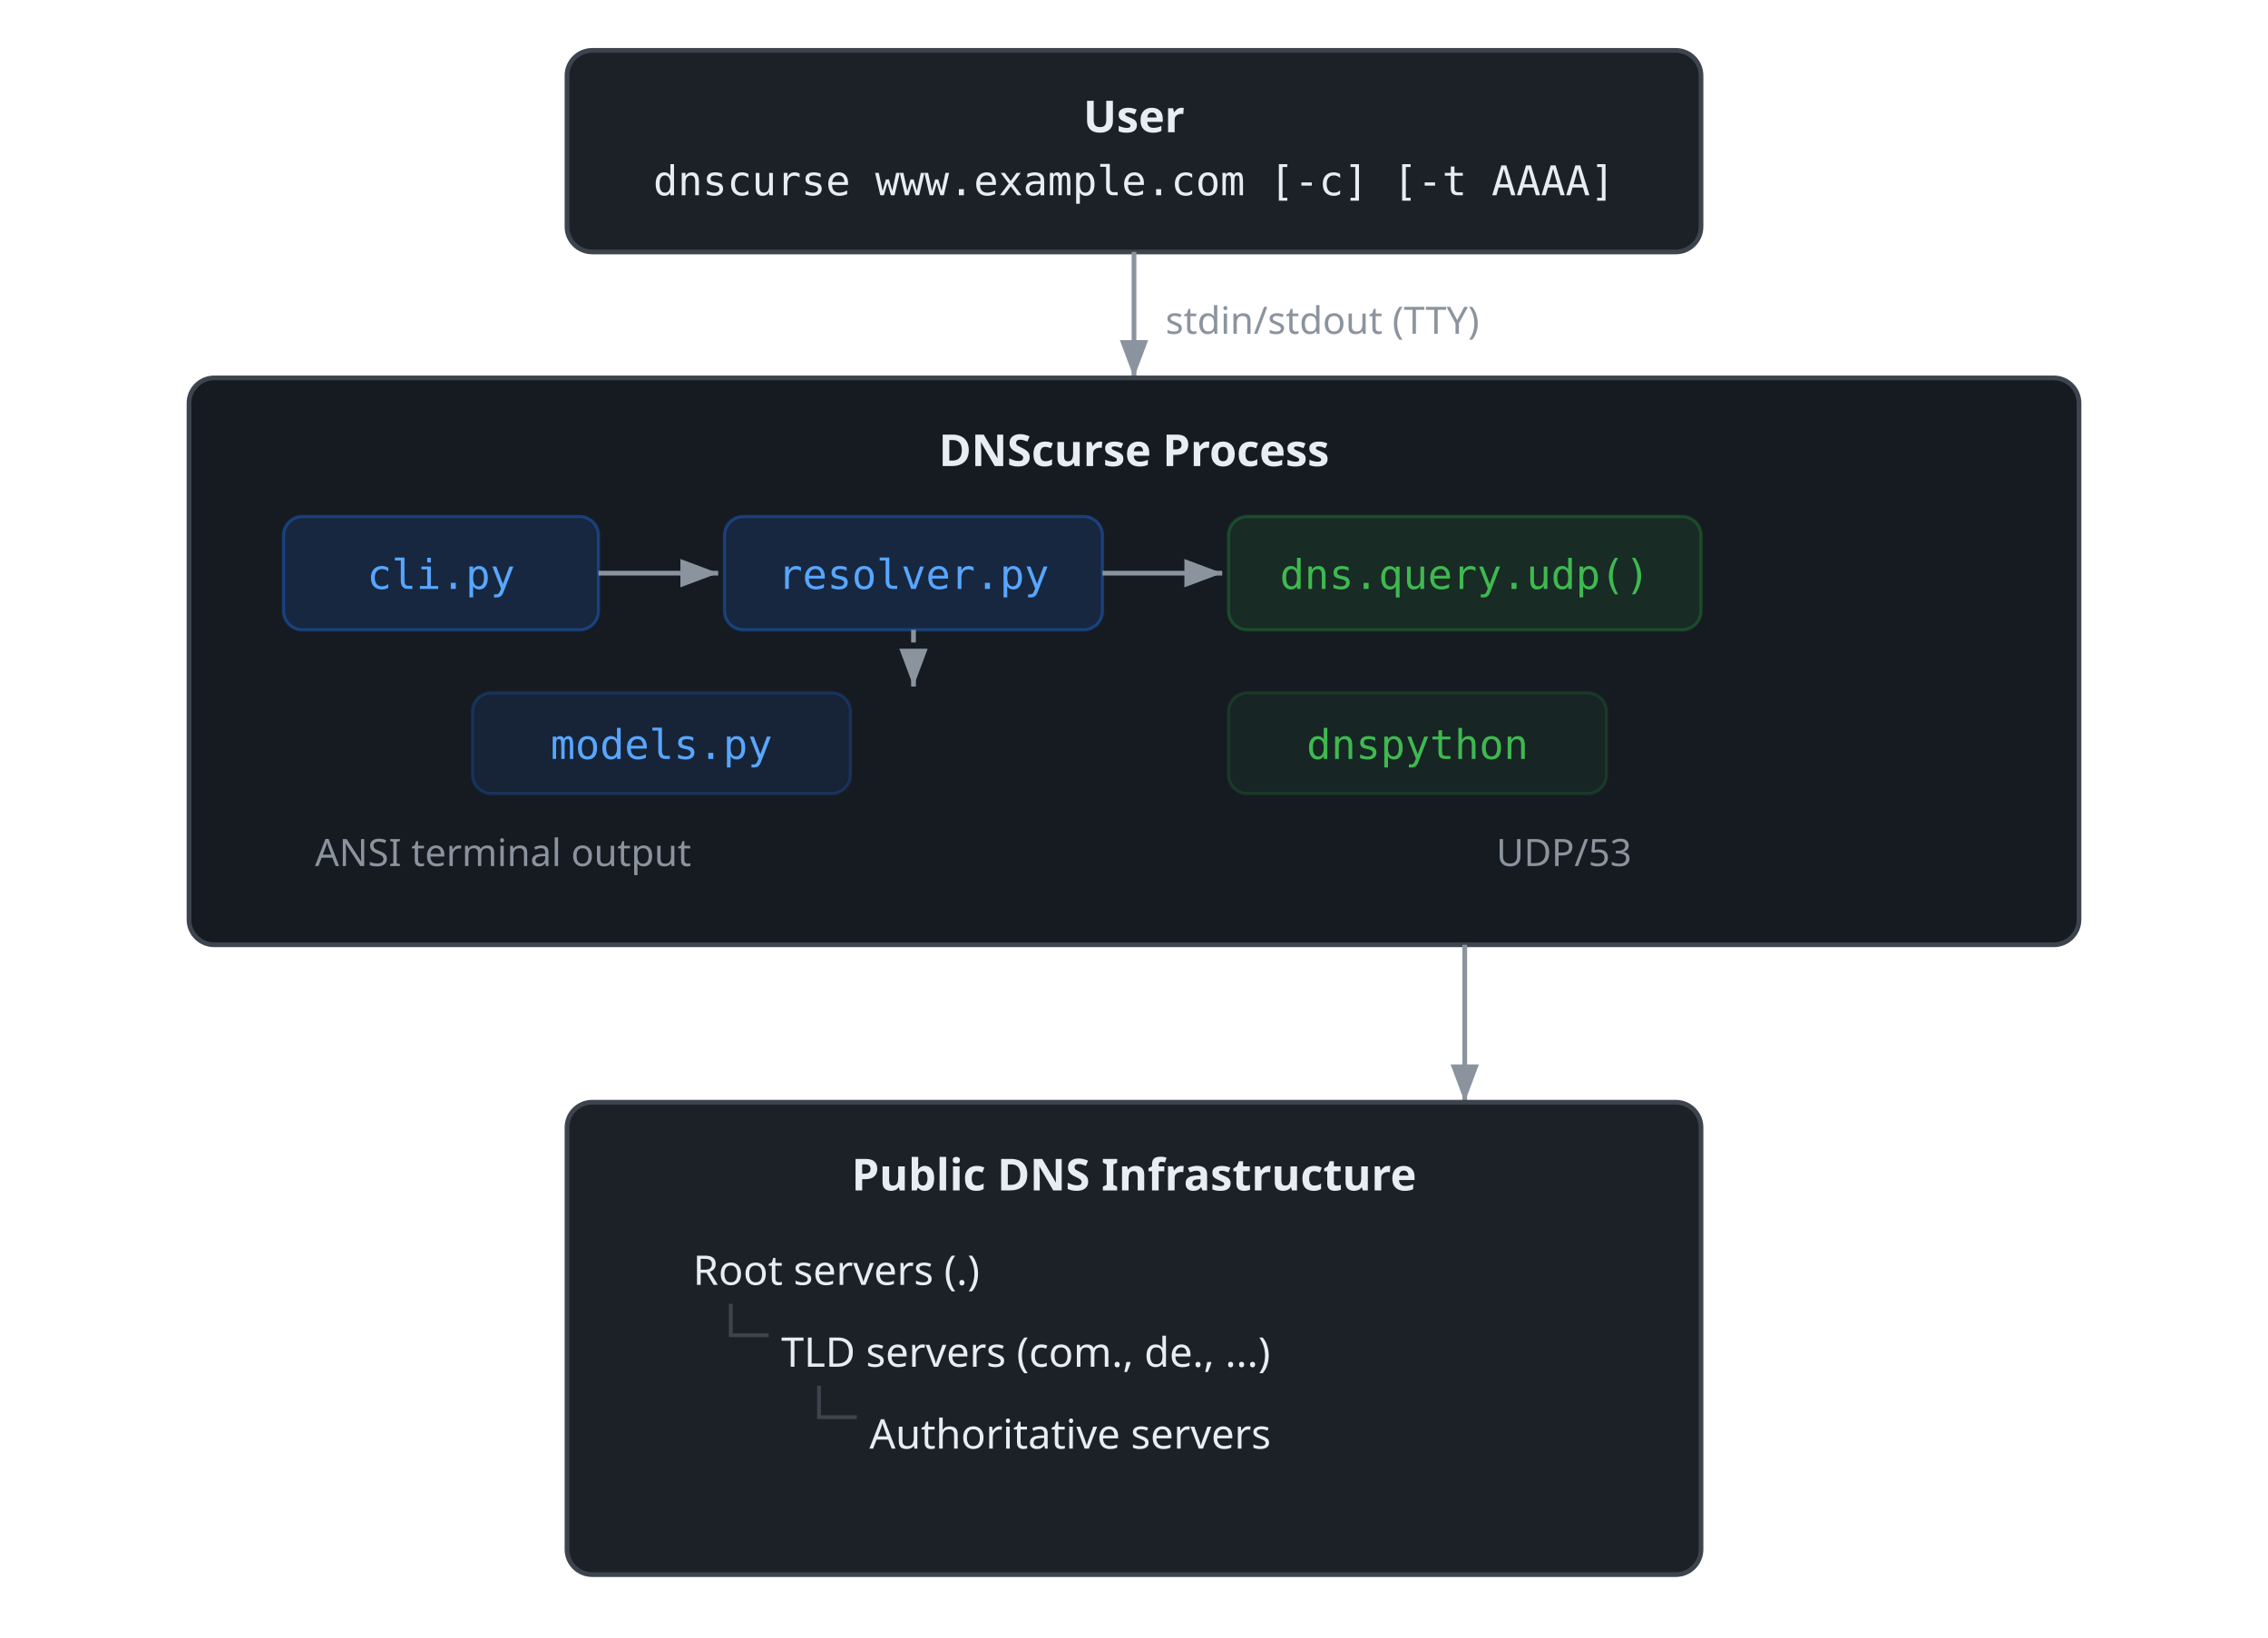
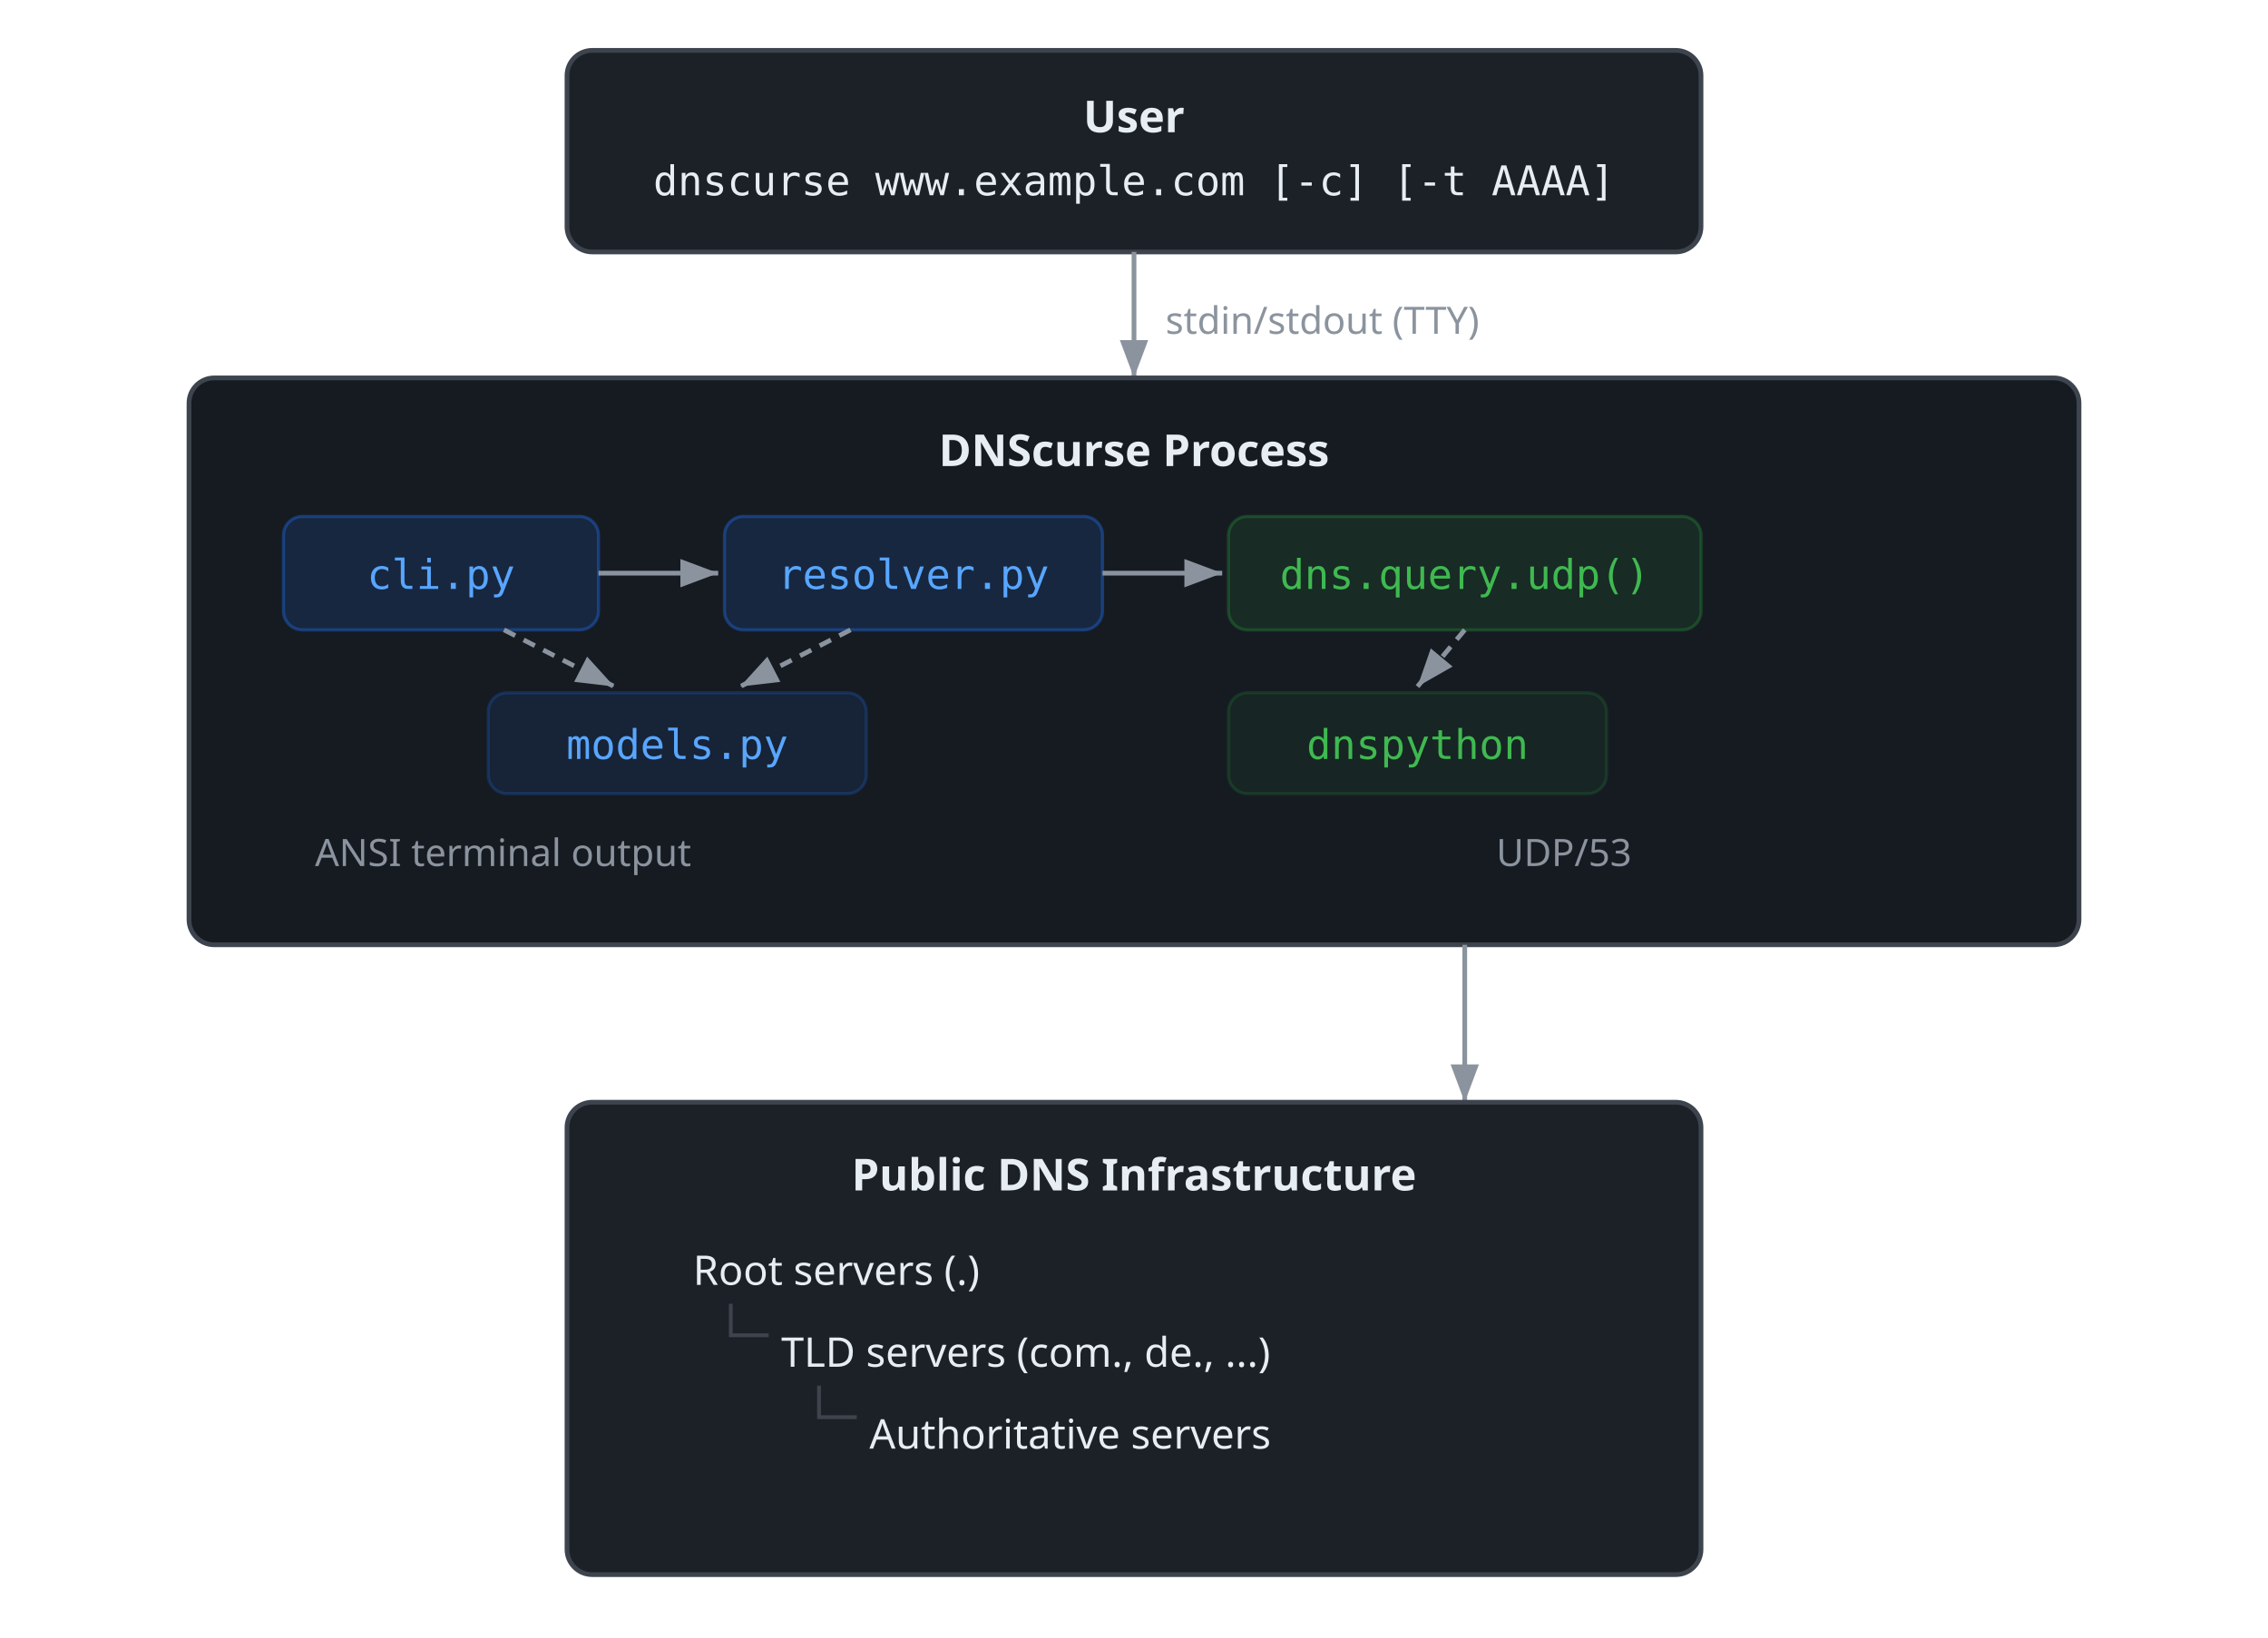
<svg xmlns="http://www.w3.org/2000/svg" viewBox="0 0 720 520" font-family="'Segoe UI', system-ui, -apple-system, sans-serif" font-size="14">
  <defs>
    <style>
      .box { rx: 8; ry: 8; stroke-width: 1.5; }
      .label { font-weight: 600; }
      .mono { font-family: 'SF Mono', 'Fira Code', 'Cascadia Code', monospace; font-size: 13px; }
      .dim { fill: #8b949e; font-size: 12px; }
      .arrow { stroke-width: 1.5; fill: none; marker-end: url(#arrowhead); }
    </style>
    <marker id="arrowhead" markerWidth="8" markerHeight="6" refX="8" refY="3" orient="auto">
      <polygon points="0 0, 8 3, 0 6" fill="#8b949e" />
    </marker>
  </defs>
  <rect x="180" y="16" width="360" height="64" class="box" fill="#1c2128" stroke="#3d444d" />
  <text x="360" y="42" text-anchor="middle" fill="#e6edf3" class="label">User</text>
  <text x="360" y="62" text-anchor="middle" fill="#e6edf3" class="mono">dnscurse www.example.com [-c] [-t AAAA]</text>
  <path d="M360 80 L360 120" class="arrow" stroke="#8b949e" />
  <text x="370" y="106" fill="#8b949e" class="dim">stdin/stdout (TTY)</text>
  <rect x="60" y="120" width="600" height="180" class="box" fill="#161b22" stroke="#3d444d" />
  <text x="360" y="148" text-anchor="middle" fill="#e6edf3" class="label">DNScurse Process</text>
  <rect x="90" y="164" width="100" height="36" rx="6" ry="6" fill="#1f6feb" fill-opacity="0.15" stroke="#1f6feb" stroke-opacity="0.4" />
  <text x="140" y="187" text-anchor="middle" fill="#58a6ff" class="mono">cli.py</text>
  <rect x="230" y="164" width="120" height="36" rx="6" ry="6" fill="#1f6feb" fill-opacity="0.15" stroke="#1f6feb" stroke-opacity="0.4" />
  <text x="290" y="187" text-anchor="middle" fill="#58a6ff" class="mono">resolver.py</text>
  <rect x="390" y="164" width="150" height="36" rx="6" ry="6" fill="#238636" fill-opacity="0.15" stroke="#238636" stroke-opacity="0.4" />
  <text x="465" y="187" text-anchor="middle" fill="#3fb950" class="mono">dns.query.udp()</text>
-   <rect x="150" y="220" width="120" height="32" rx="6" ry="6" fill="#1f6feb" fill-opacity="0.1" stroke="#1f6feb" stroke-opacity="0.25" />
-   <text x="210" y="241" text-anchor="middle" fill="#58a6ff" class="mono">models.py</text>
+   <rect x="155" y="220" width="120" height="32" rx="6" ry="6" fill="#1f6feb" fill-opacity="0.1" stroke="#1f6feb" stroke-opacity="0.25" />
+   <text x="215" y="241" text-anchor="middle" fill="#58a6ff" class="mono">models.py</text>
  <rect x="390" y="220" width="120" height="32" rx="6" ry="6" fill="#238636" fill-opacity="0.1" stroke="#238636" stroke-opacity="0.25" />
  <text x="450" y="241" text-anchor="middle" fill="#3fb950" class="mono">dnspython</text>
  <path d="M190 182 L228 182" class="arrow" stroke="#8b949e" />
  <path d="M350 182 L388 182" class="arrow" stroke="#8b949e" />
-   <path d="M290 200 L290 218" class="arrow" stroke="#8b949e" stroke-dasharray="4 3" />
+   <path d="M160 200 L195 218" class="arrow" stroke="#8b949e" stroke-dasharray="4 3" />
+   <path d="M270 200 L235 218" class="arrow" stroke="#8b949e" stroke-dasharray="4 3" />
+   <path d="M465 200 L450 218" class="arrow" stroke="#8b949e" stroke-dasharray="4 3" />
  <text x="100" y="275" fill="#8b949e" class="dim">ANSI terminal output</text>
  <text x="475" y="275" fill="#8b949e" class="dim">UDP/53</text>
  <path d="M465 300 L465 350" class="arrow" stroke="#8b949e" />
  <rect x="180" y="350" width="360" height="150" class="box" fill="#1c2128" stroke="#3d444d" />
  <text x="360" y="378" text-anchor="middle" fill="#e6edf3" class="label">Public DNS Infrastructure</text>
  <text x="220" y="408" fill="#e6edf3" font-size="13">Root servers (.)</text>
  <text x="248" y="434" fill="#e6edf3" font-size="13">TLD servers (com., de., ...)</text>
  <text x="276" y="460" fill="#e6edf3" font-size="13">Authoritative servers</text>
  <path d="M232 414 L232 424 L244 424" stroke="#3d444d" stroke-width="1.2" fill="none" />
  <path d="M260 440 L260 450 L272 450" stroke="#3d444d" stroke-width="1.2" fill="none" />
</svg>
